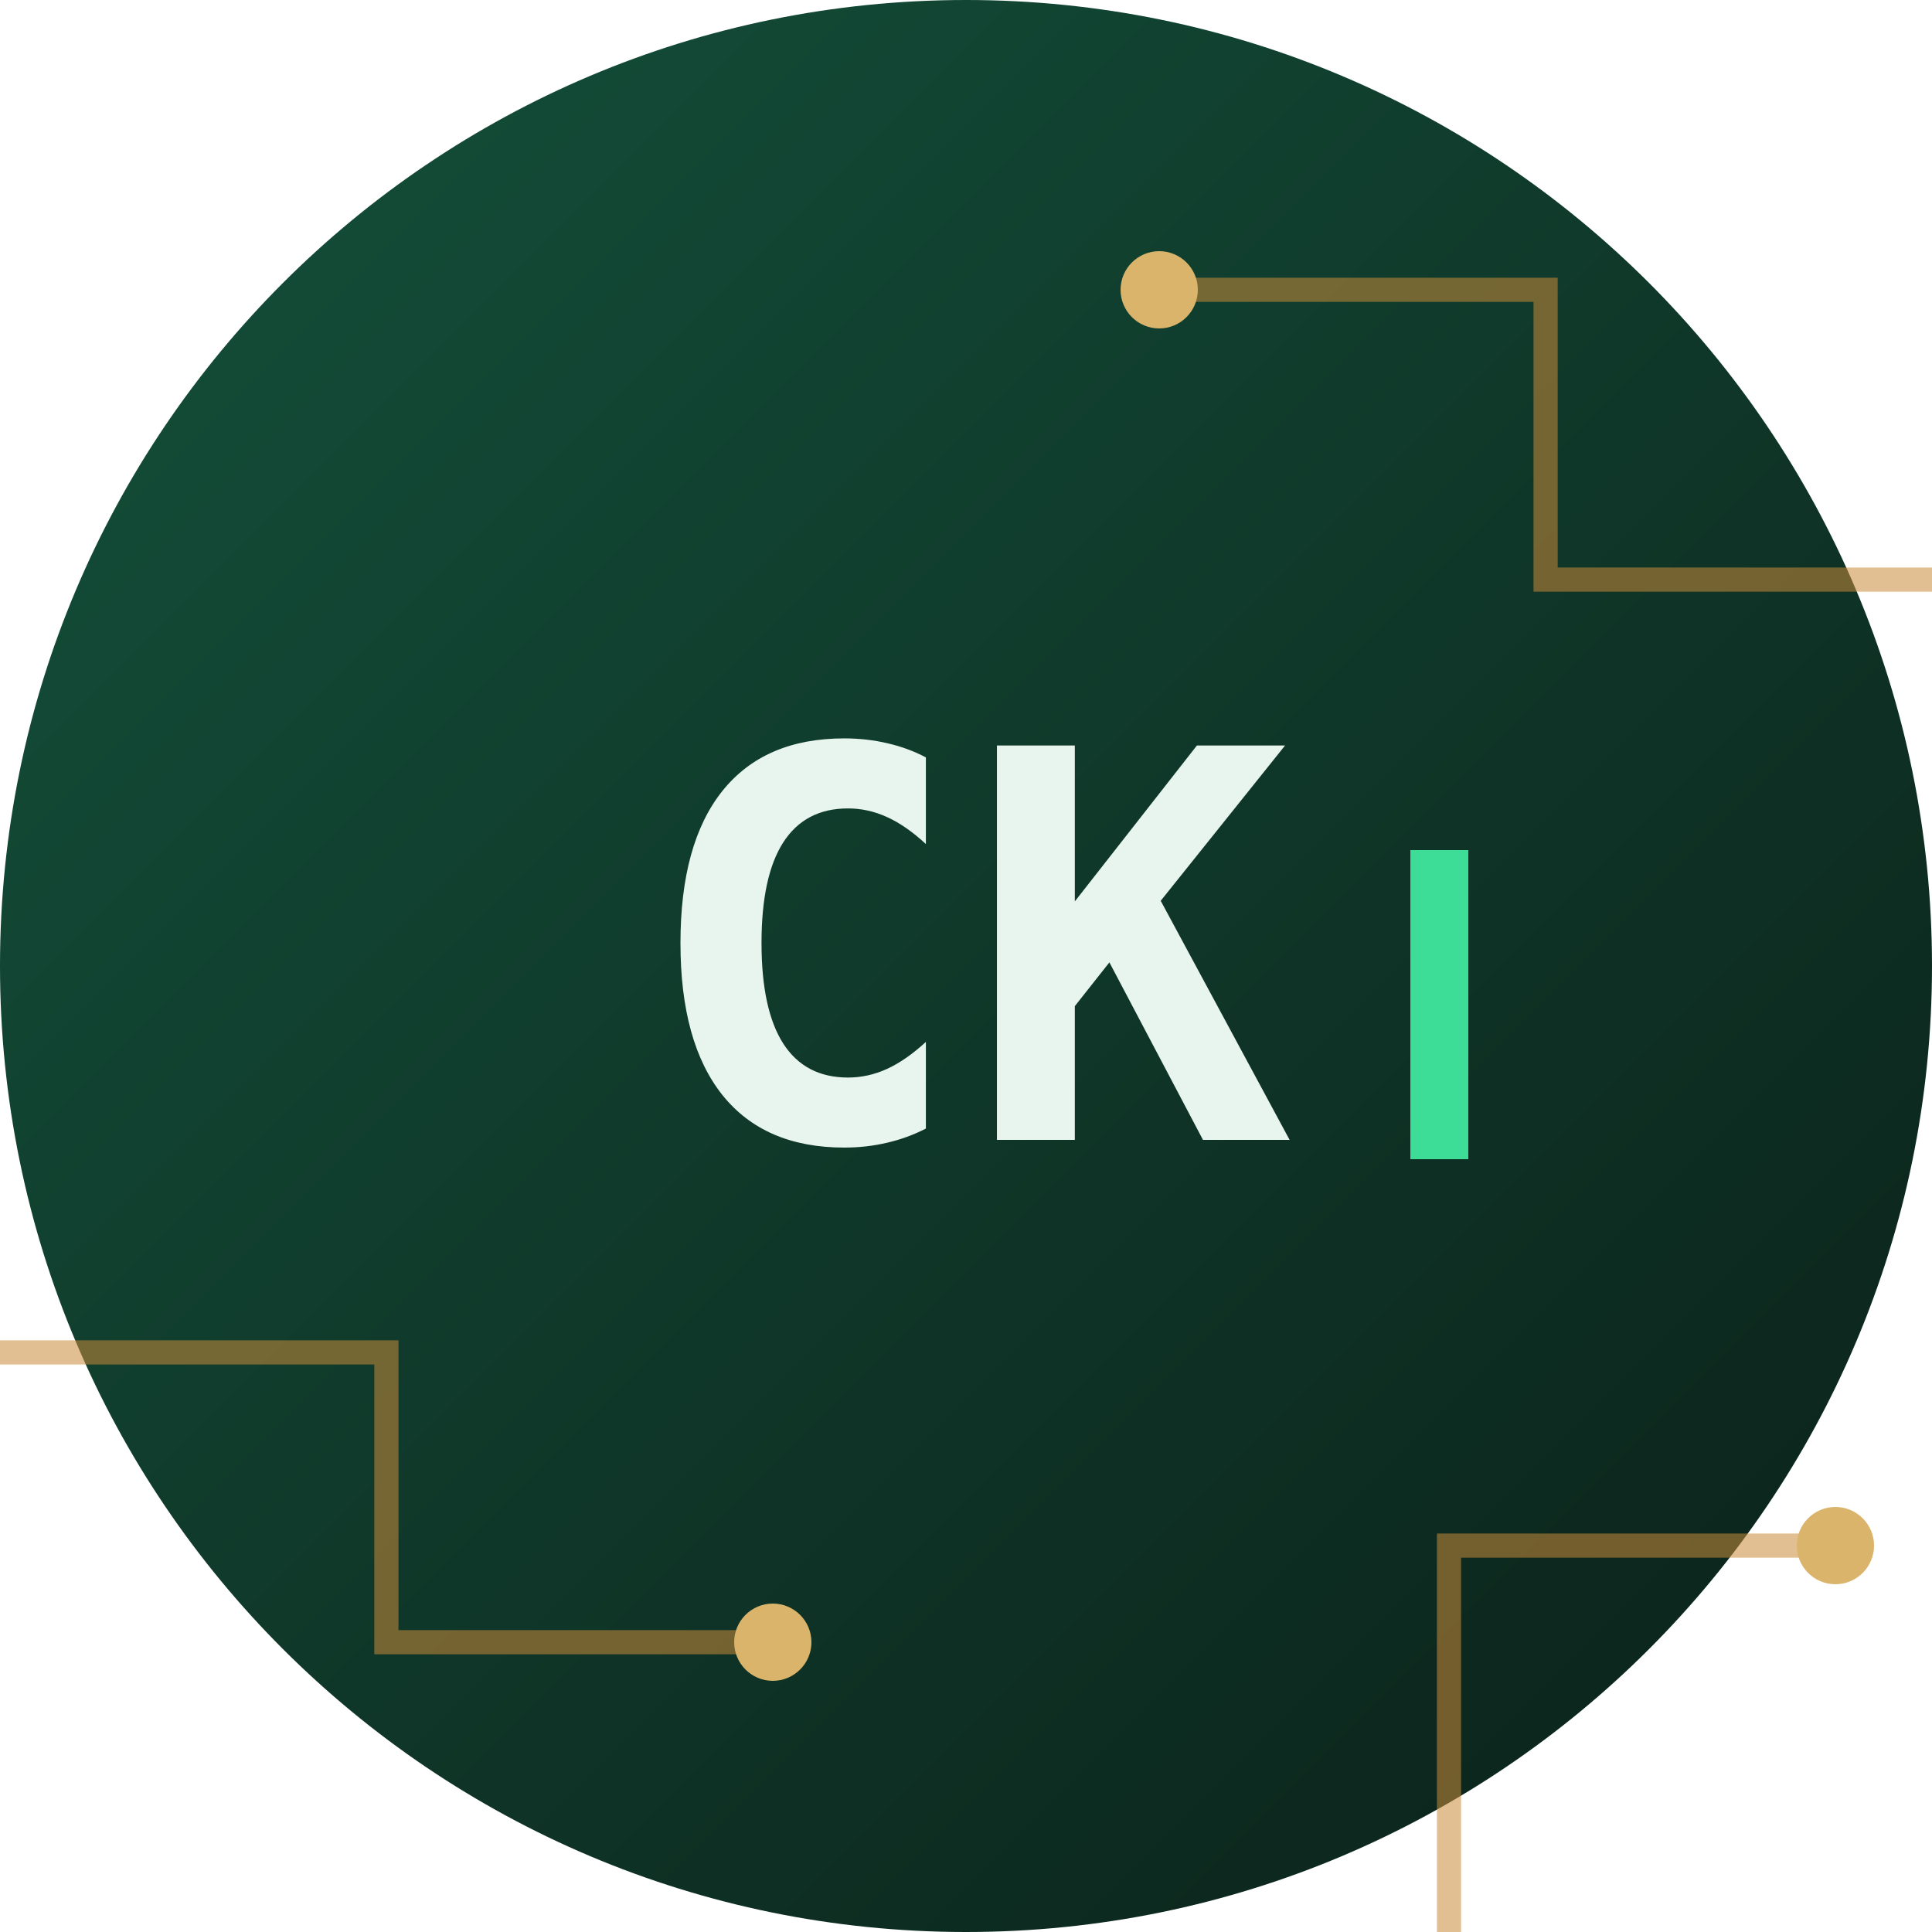
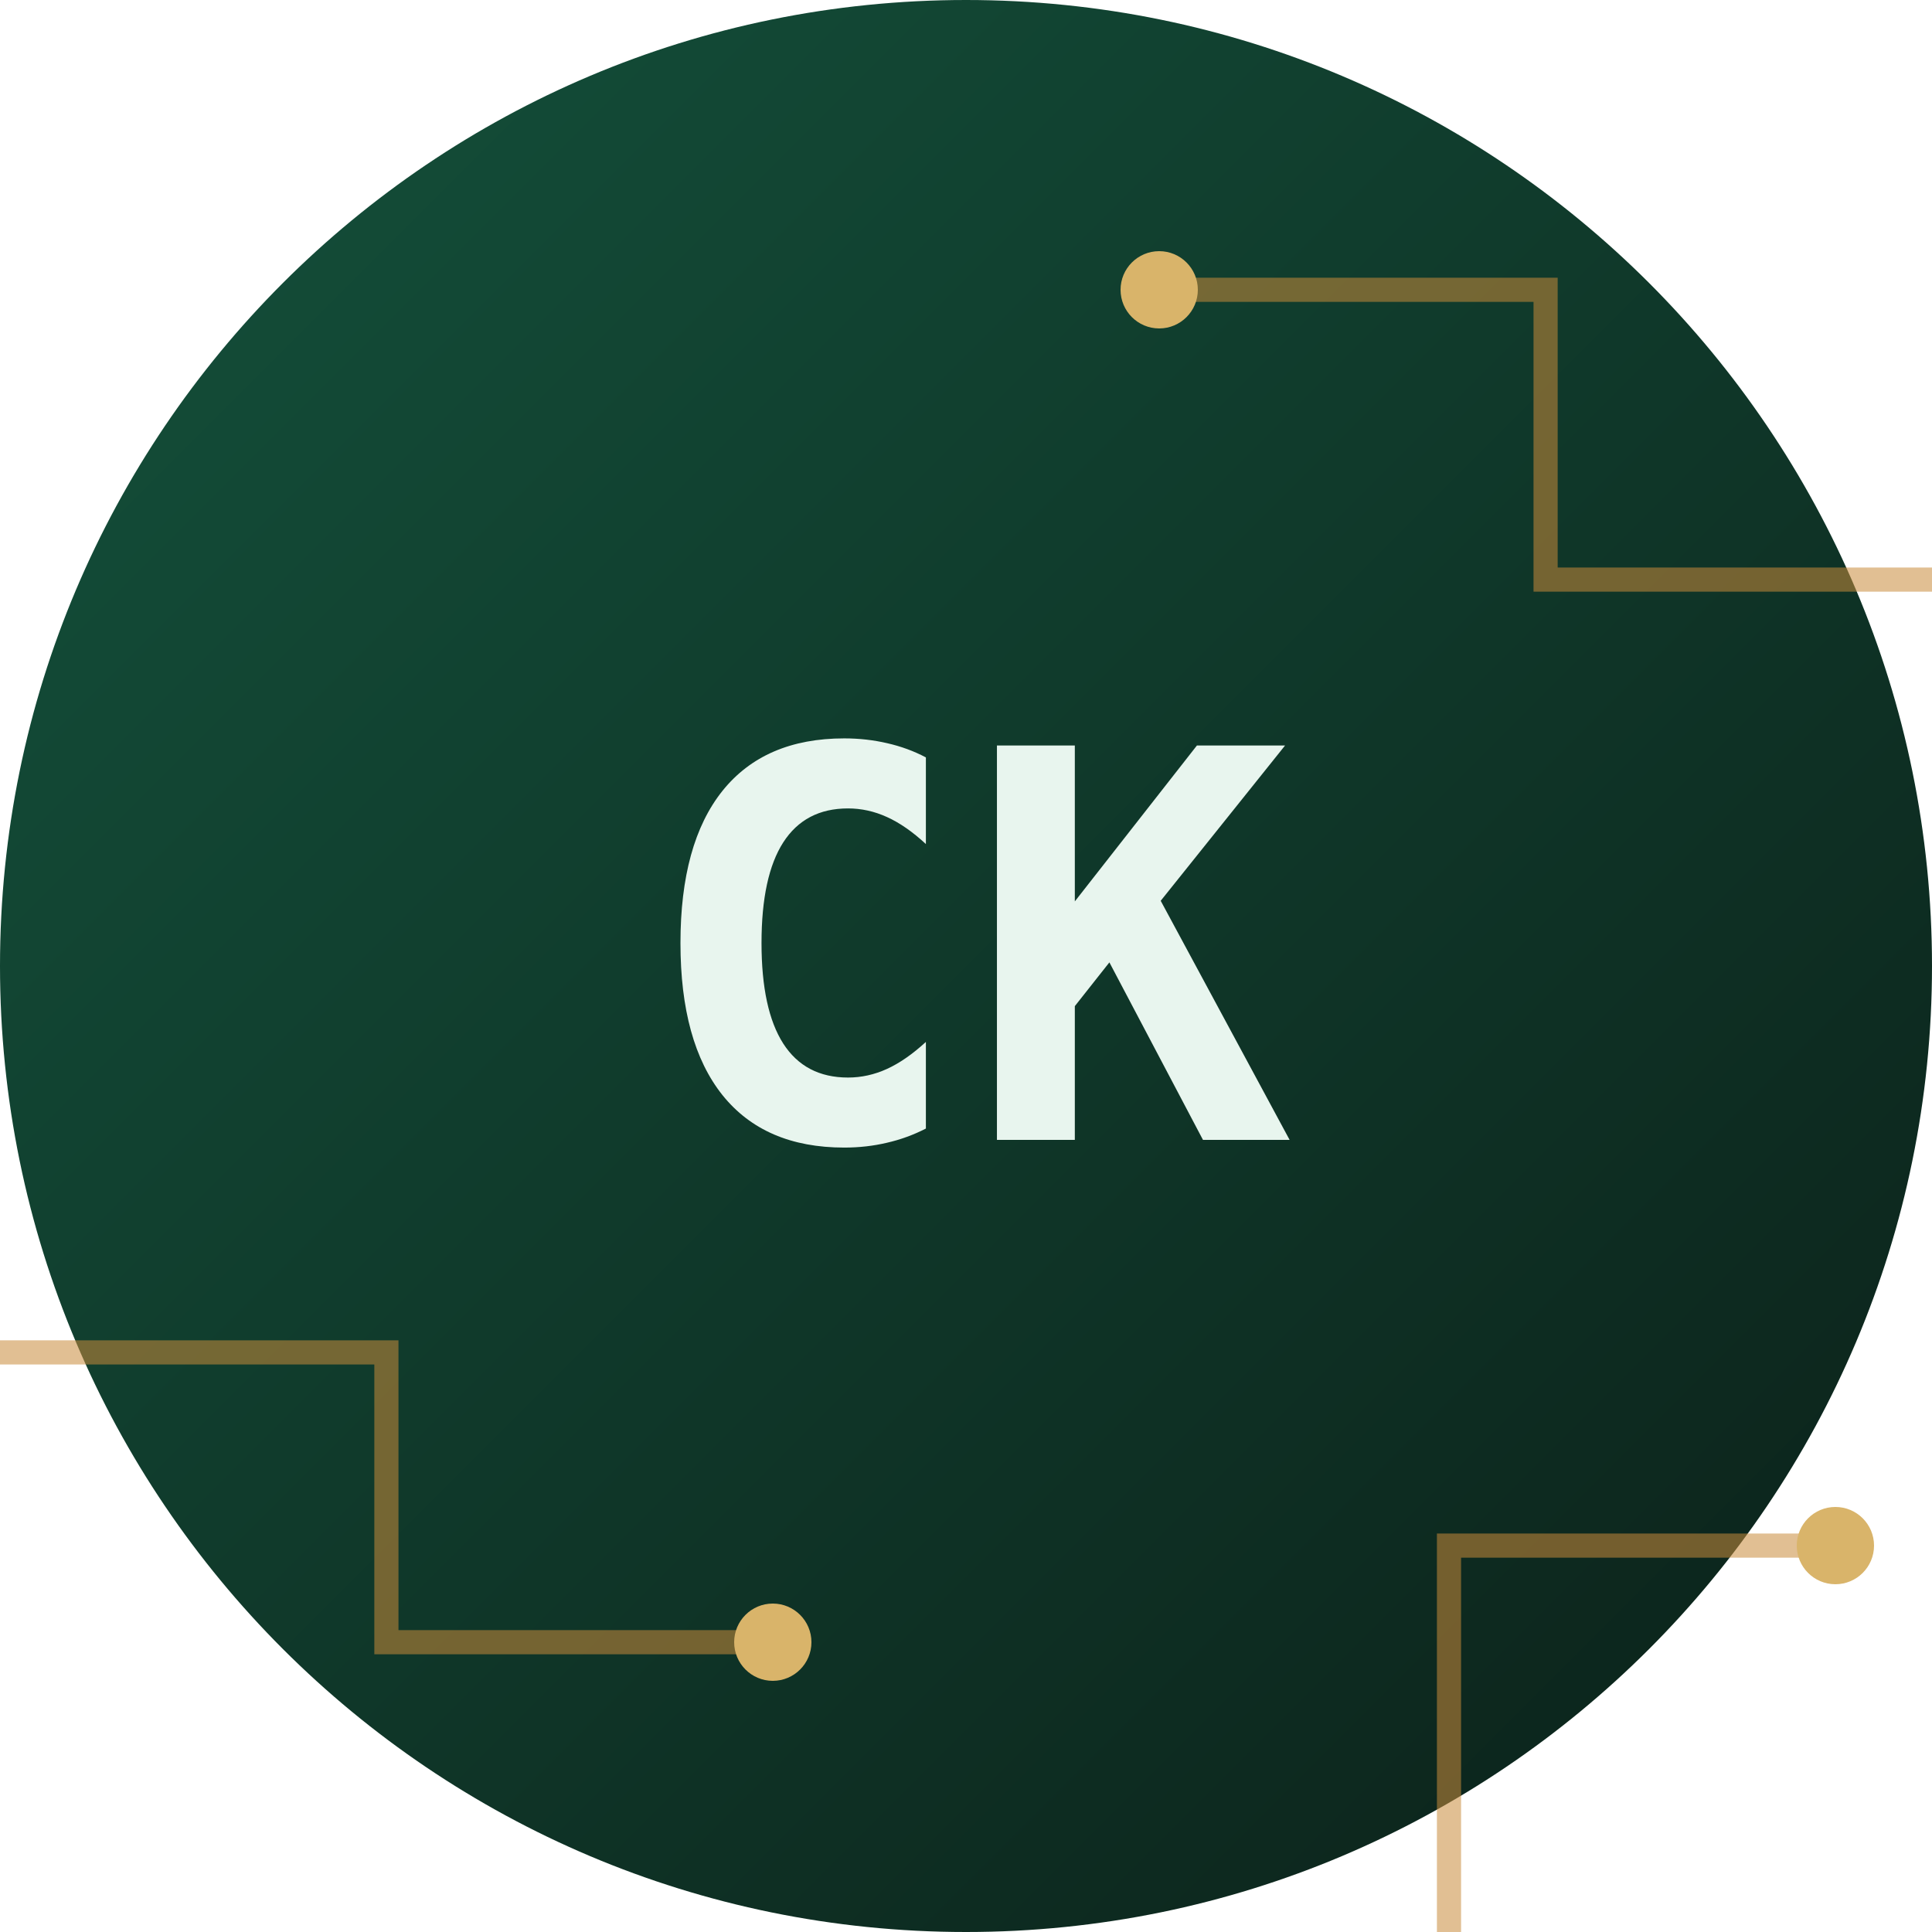
<svg xmlns="http://www.w3.org/2000/svg" viewBox="0 0 200 200" role="img" aria-label="Аватар Савва Кано">
  <defs>
    <linearGradient id="a" x1="0" y1="0" x2="1" y2="1">
      <stop offset="0" stop-color="#14523c" />
      <stop offset="1" stop-color="#0b1f18" />
    </linearGradient>
  </defs>
  <rect width="200" height="200" rx="100" fill="url(#a)" />
  <g fill="none" stroke="#c98b3a" stroke-width="2.5" opacity=".55">
    <path d="M0 140 H40 V170 H80" />
    <path d="M200 60 H160 V30 H120" />
    <path d="M150 200 V160 H190" />
  </g>
  <g fill="#d9b46a">
    <circle cx="80" cy="170" r="4" />
    <circle cx="120" cy="30" r="4" />
    <circle cx="190" cy="160" r="4" />
  </g>
  <text x="100" y="118" text-anchor="middle" font-family="monospace" font-weight="700" font-size="56" fill="#e8f5ee">СК</text>
-   <rect x="146" y="88" width="6" height="32" fill="#3ddc97">
-     <animate attributeName="opacity" values="1;0;1" dur="1.1s" repeatCount="indefinite" calcMode="discrete" />
-   </rect>
</svg>
